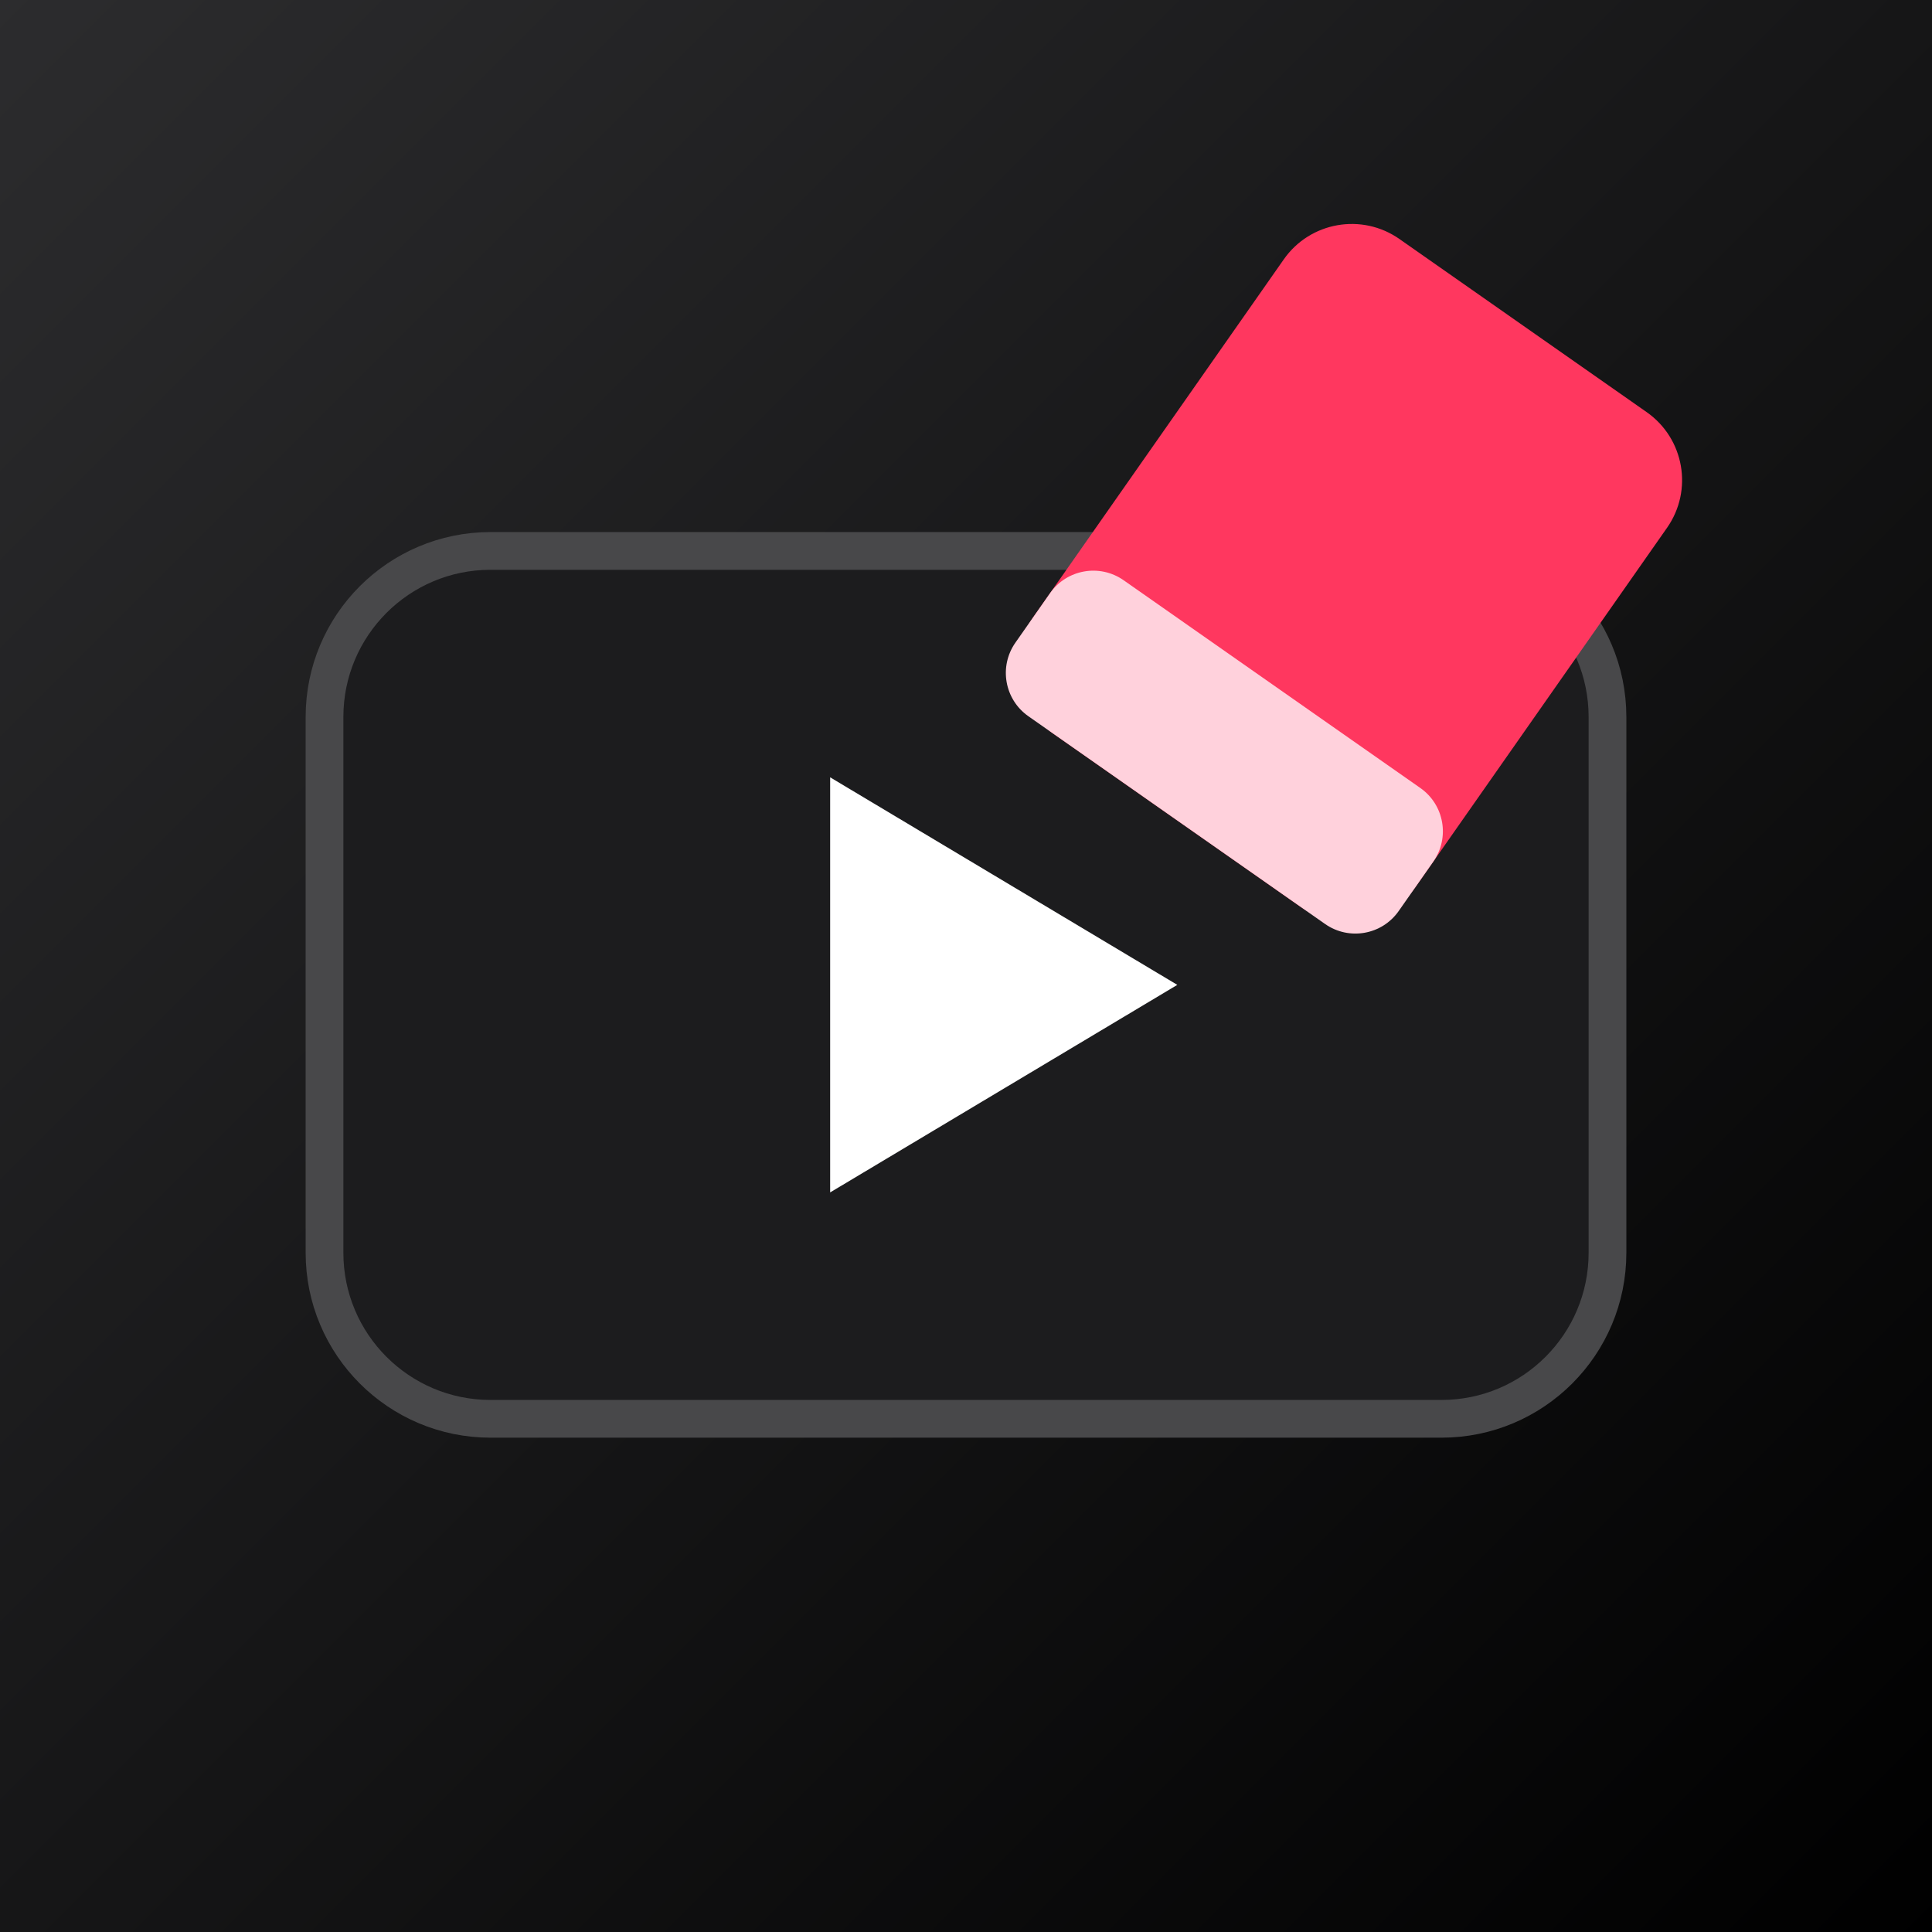
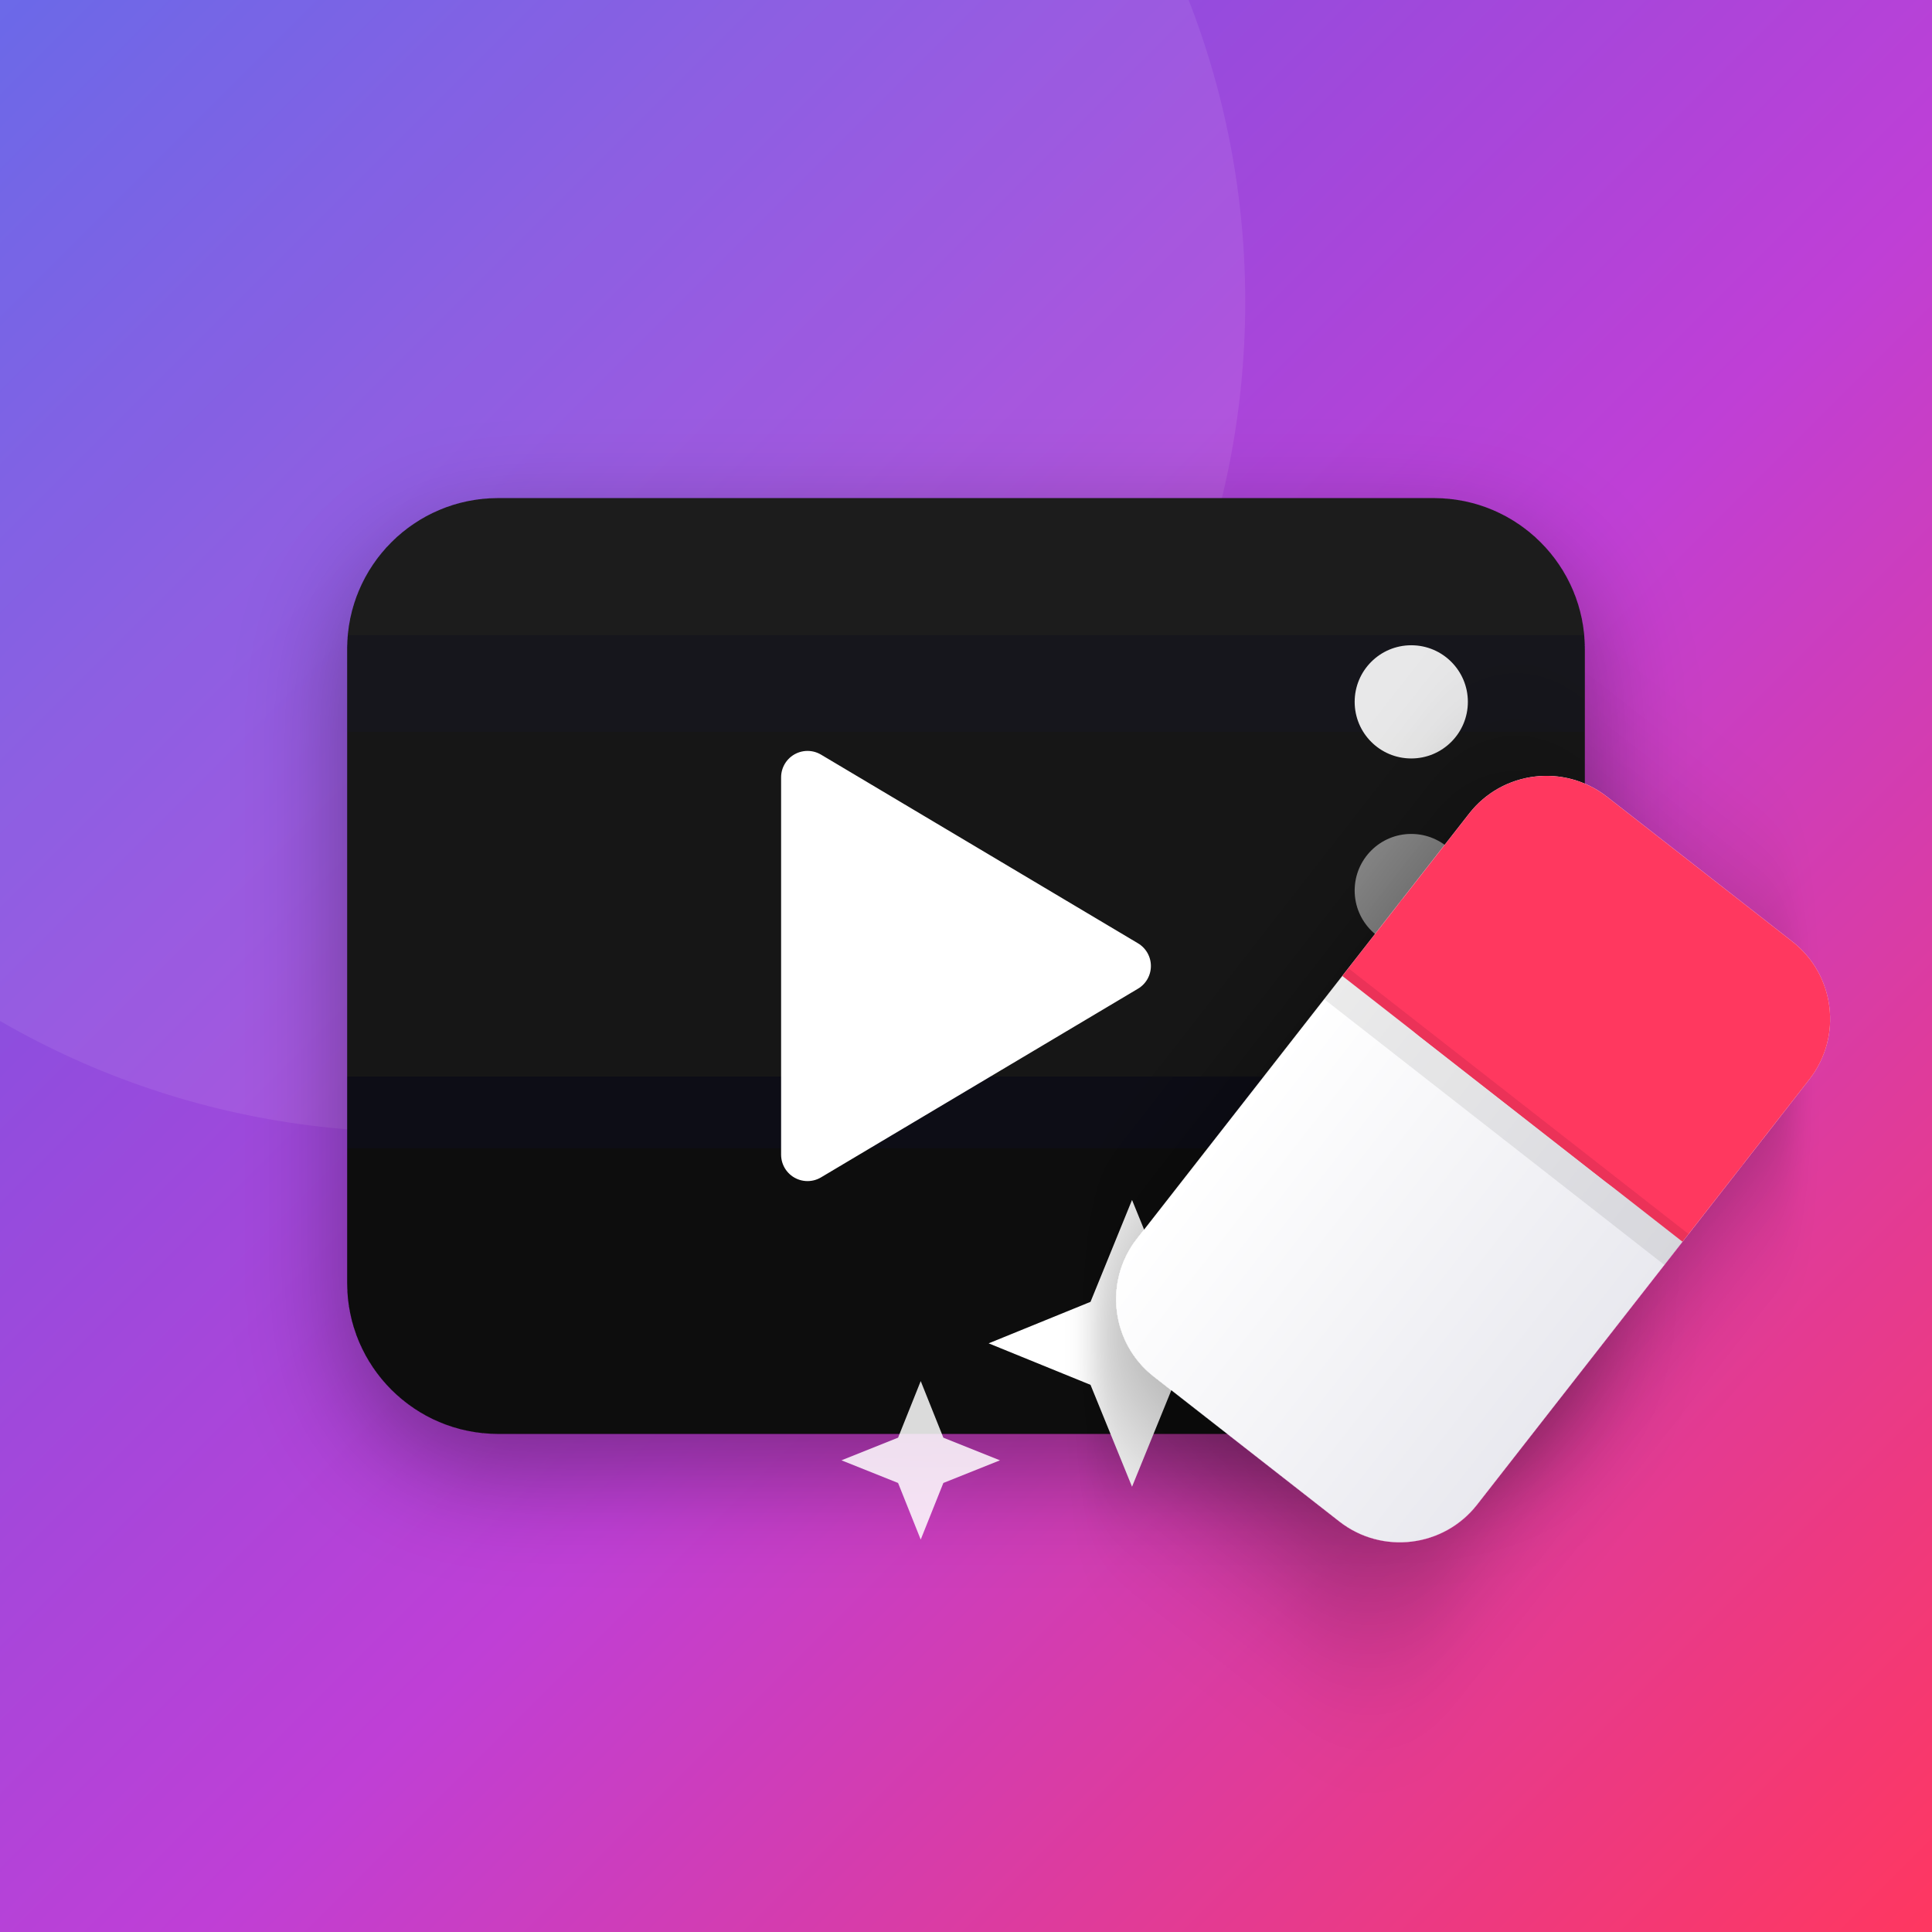
<svg xmlns="http://www.w3.org/2000/svg" viewBox="0 0 512 512">
  <defs>
-     <linearGradient id="g" x1="0" y1="0" x2="1" y2="1">
-       <stop offset="0" stop-color="#2c2c2e" />
-       <stop offset="1" stop-color="#000" />
+     <linearGradient id="bg" x1="0" y1="0" x2="1" y2="1">
+       <stop offset="0" stop-color="#5e5ce6" />
+       <stop offset="0.55" stop-color="#bf3fd6" />
+       <stop offset="1" stop-color="#ff375f" />
    </linearGradient>
+     <linearGradient id="screen" x1="0" y1="0" x2="0" y2="1">
+       <stop offset="0" stop-color="#1c1c1e" />
+       <stop offset="1" stop-color="#0b0b0c" />
+     </linearGradient>
+     <linearGradient id="eraser" x1="0" y1="0" x2="1" y2="0">
+       <stop offset="0" stop-color="#ffffff" />
+       <stop offset="1" stop-color="#e9e9ef" />
+     </linearGradient>
+     <filter id="shadow" x="-30%" y="-30%" width="160%" height="160%">
+       <feDropShadow dx="0" dy="10" stdDeviation="14" flood-color="#000" flood-opacity="0.35" />
+     </filter>
+     <clipPath id="screenClip">
+       <rect x="92" y="132" width="328" height="248" rx="40" />
+     </clipPath>
  </defs>
-   <rect width="512" height="512" fill="url(#g)" />
-   <rect x="86" y="146" width="340" height="230" rx="44" fill="#1c1c1e" stroke="#48484a" stroke-width="10" />
-   <path d="M220 206v110l92-55z" fill="#fff" />
-   <g transform="rotate(35 352 160)">
-     <rect x="290" y="70" width="124" height="160" rx="22" fill="#ff375f" />
-     <rect x="290" y="186" width="124" height="44" rx="14" fill="#ffd1dc" />
+   <rect width="512" height="512" fill="url(#bg)" />
+   <circle cx="110" cy="80" r="220" fill="#fff" opacity="0.08" />
+   <g filter="url(#shadow)">
+     <rect x="92" y="132" width="328" height="248" rx="40" fill="url(#screen)" />
+   </g>
+   <g clip-path="url(#screenClip)">
+     <path d="M214 206 L214 306 L298 256 Z" fill="#fff" stroke="#fff" stroke-width="14" stroke-linejoin="round" />
+     <circle cx="374" cy="186" r="15" fill="#fff" opacity="0.9" />
+     <circle cx="374" cy="236" r="15" fill="#fff" opacity="0.5" />
+     <circle cx="374" cy="286" r="15" fill="#fff" opacity="0.18" />
+   </g>
+   <g fill="#fff">
+     <path d="M300 318 l11 27 l27 11 l-27 11 l-11 27 l-11 -27 l-27 -11 l27 -11 z" />
+     <path d="M244 366 l6 15 l15 6 l-15 6 l-6 15 l-6 -15 l-15 -6 l15 -6 z" opacity="0.85" />
+   </g>
+   <g transform="translate(396 300) scale(1.3) translate(-396 -300) rotate(38 396 300)" filter="url(#shadow)">
+     <rect x="352" y="232" width="88" height="150" rx="20" fill="url(#eraser)" />
+     <rect x="352" y="232" width="88" height="62" rx="20" fill="#ff375f" />
+     <rect x="352" y="274" width="88" height="20" fill="#ff375f" />
+     <rect x="352" y="292" width="88" height="8" fill="#000" opacity="0.08" />
  </g>
</svg>
